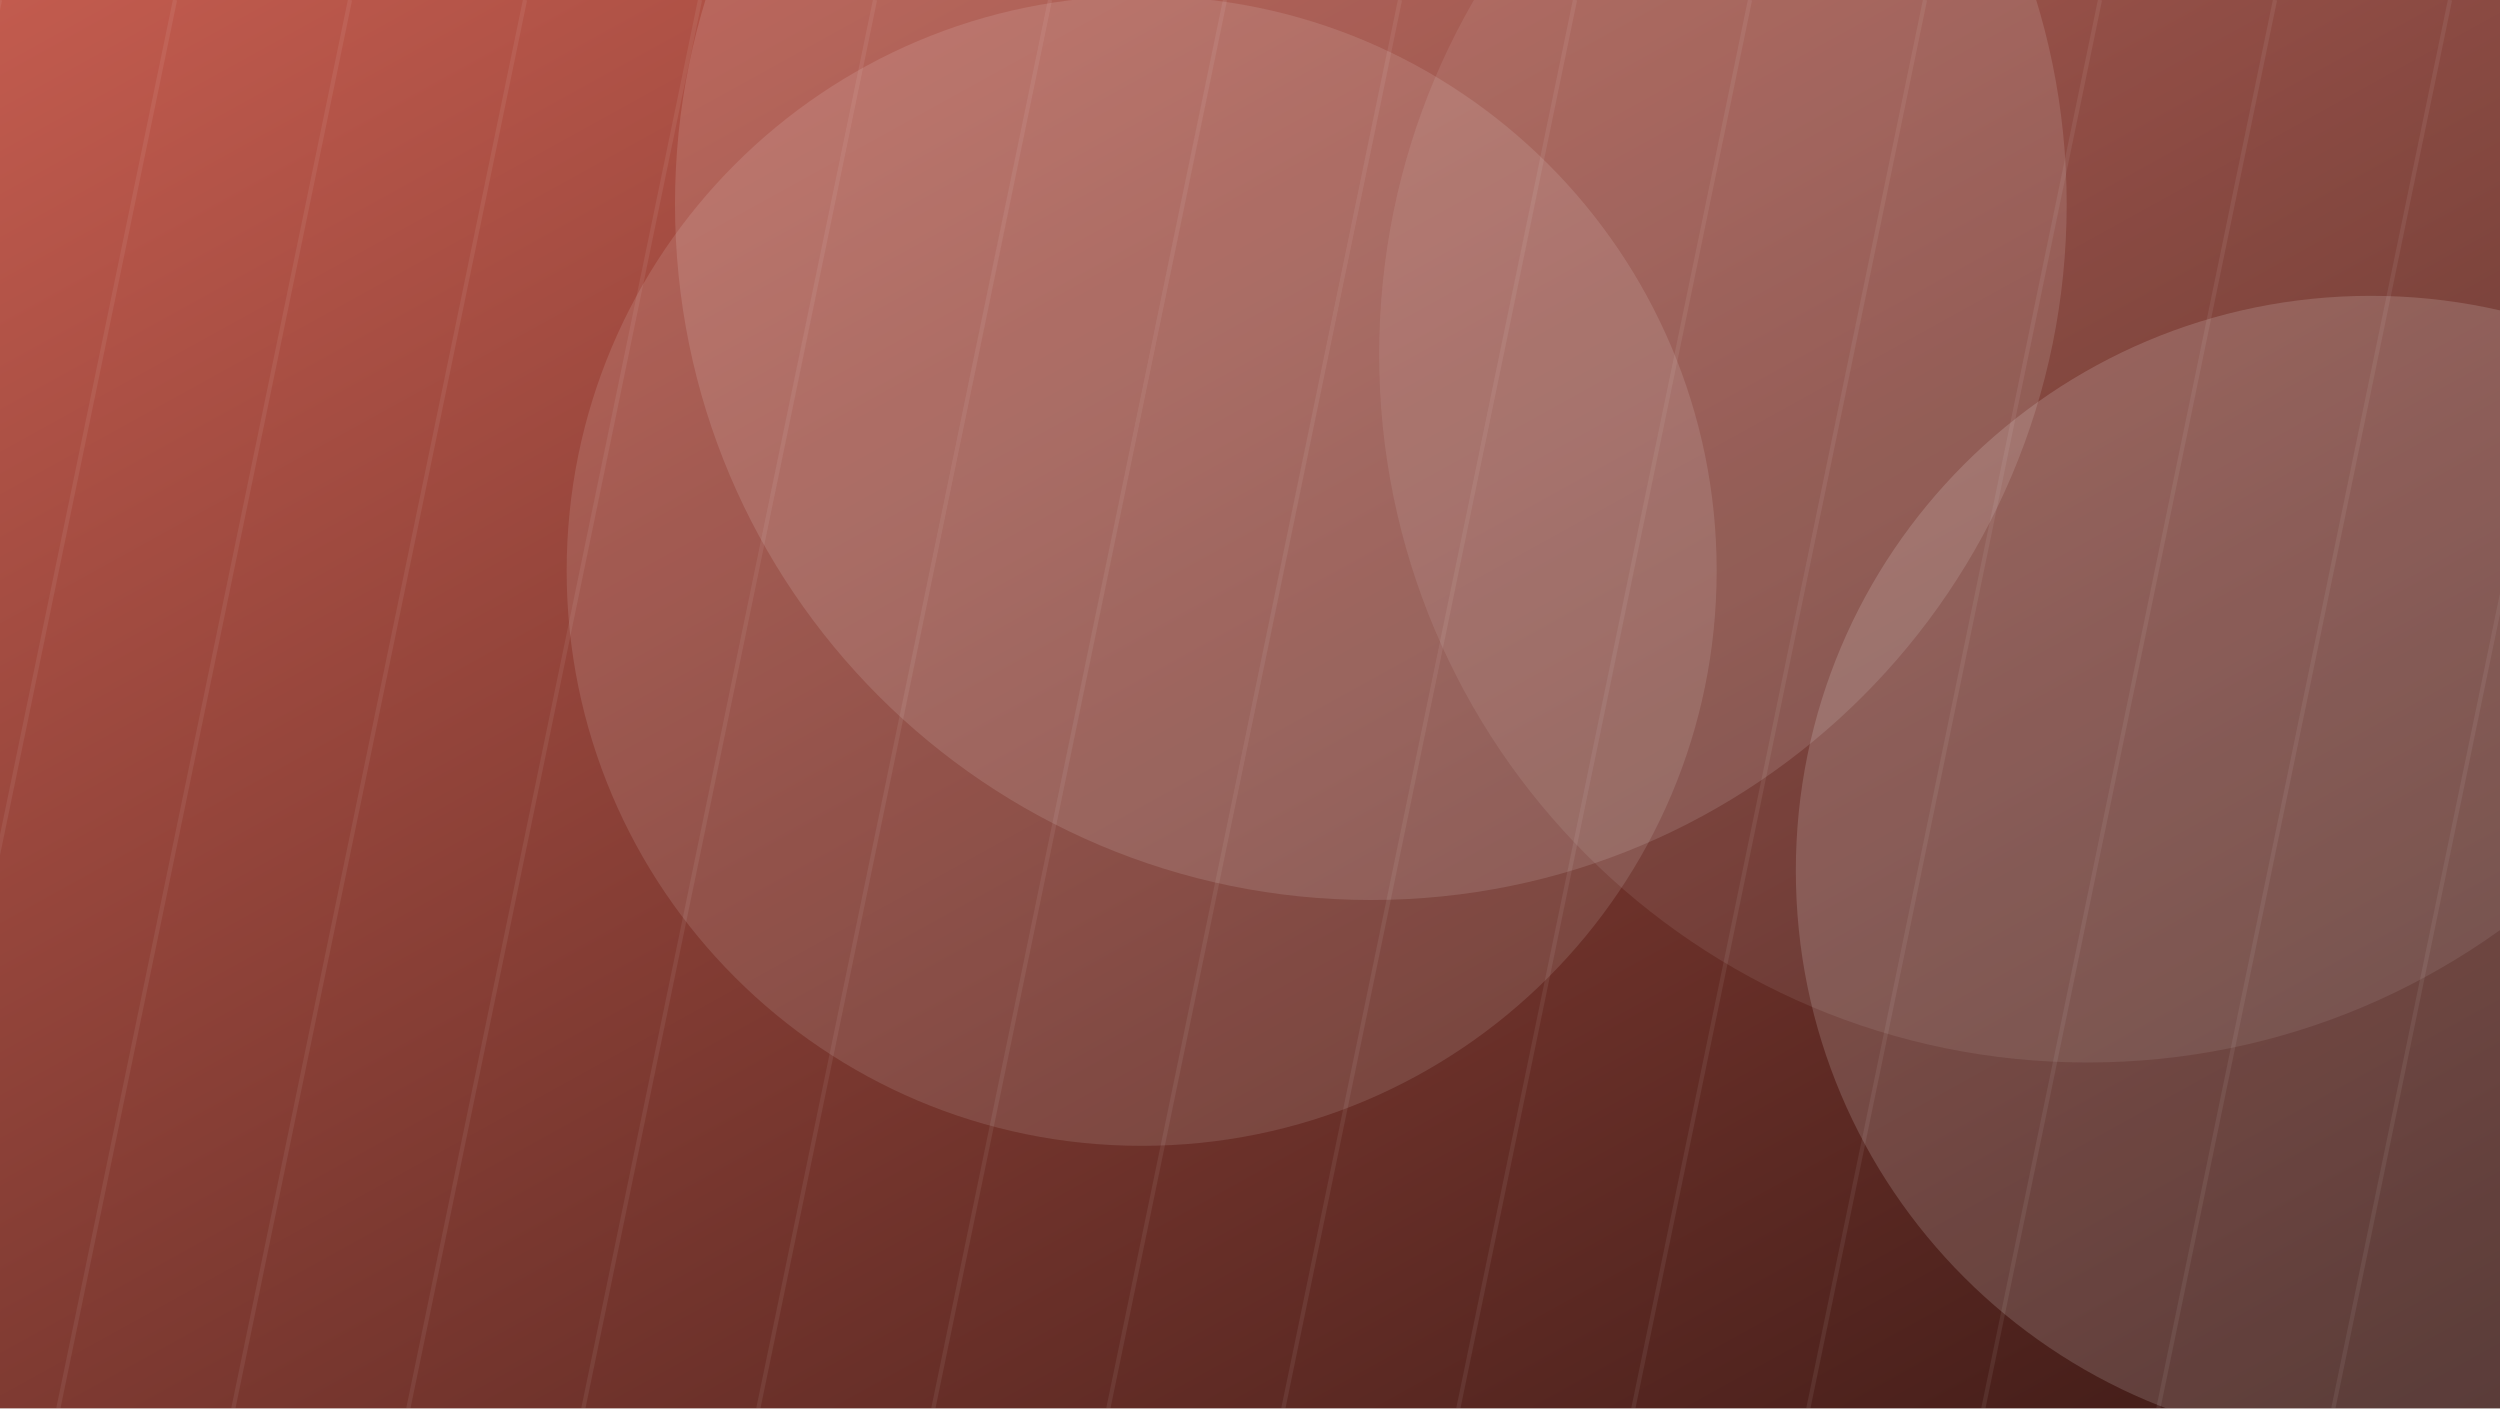
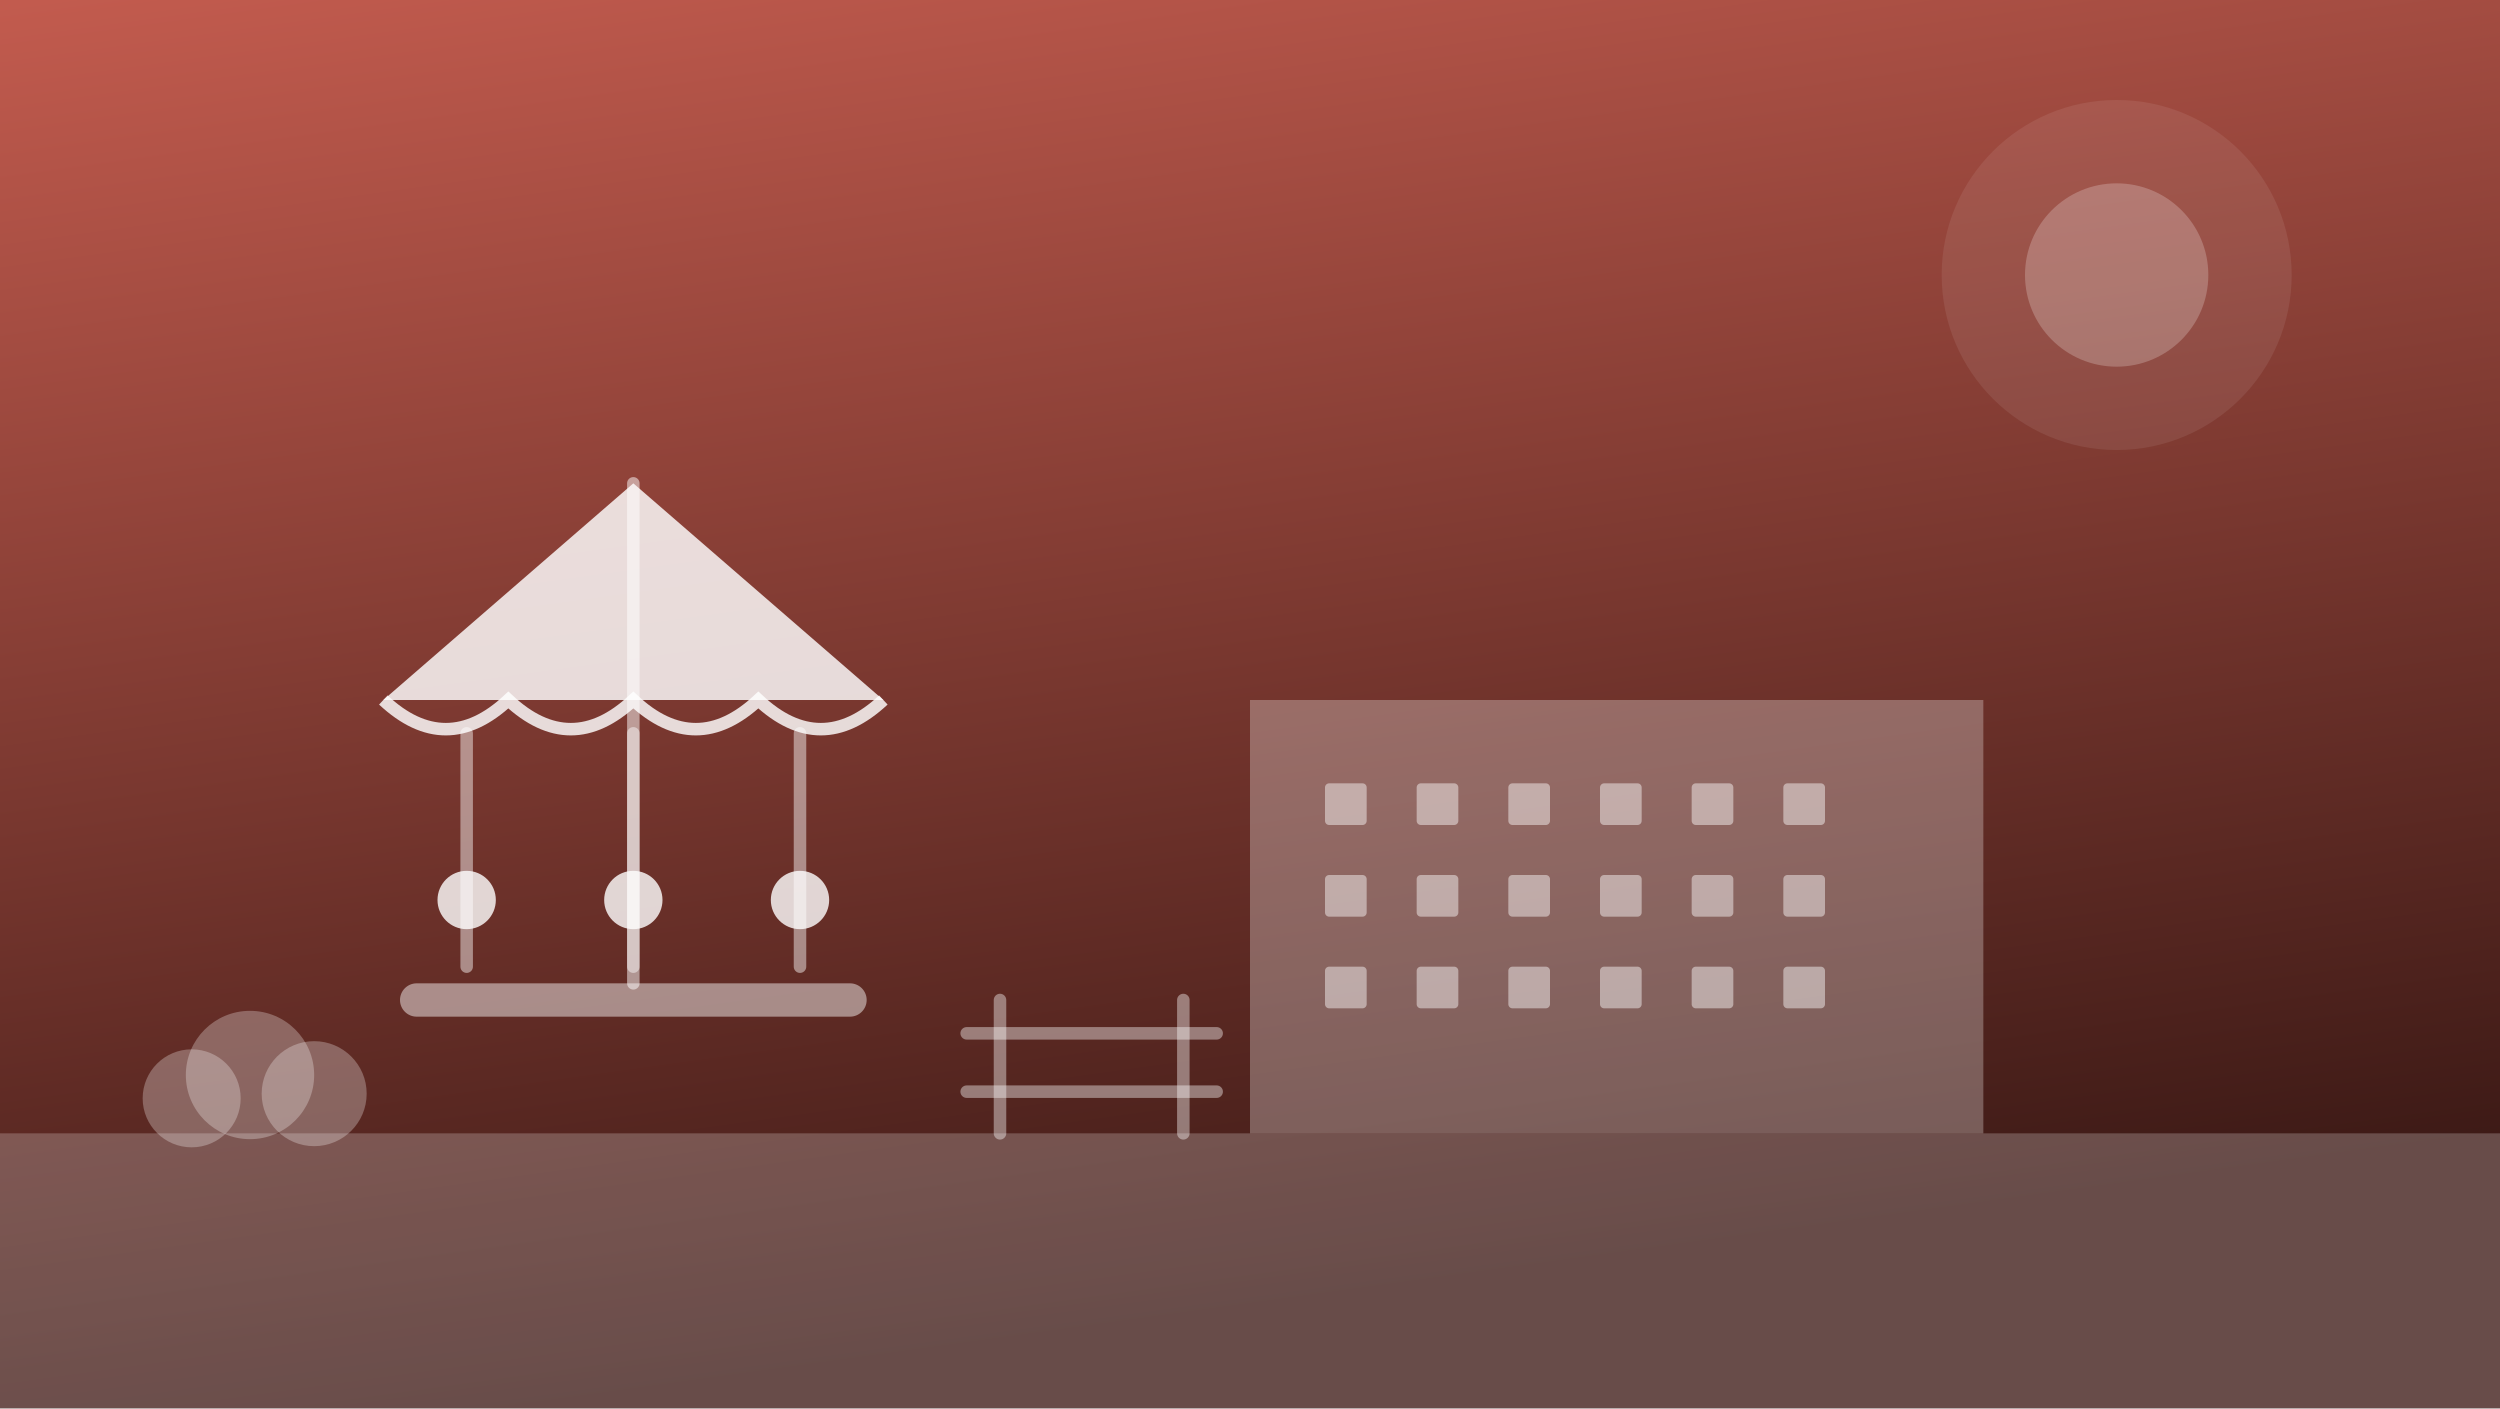
<svg xmlns="http://www.w3.org/2000/svg" viewBox="0 0 600 338" width="600" height="338" role="img" aria-hidden="true">
  <defs>
-     <linearGradient id="g" x1="0" y1="0" x2="1" y2="1">
+     <linearGradient id="bg" x1="0" y1="0" x2=".25" y2="1">
      <stop offset="0" stop-color="#c25b4e" />
      <stop offset="1" stop-color="#3d1a16" />
    </linearGradient>
-     <clipPath id="c">
+     <clipPath id="cp">
      <rect width="600" height="338" />
    </clipPath>
  </defs>
-   <g clip-path="url(#c)">
-     <rect width="600" height="338" fill="url(#g)" />
-     <line x1="0" y1="0" x2="-70" y2="338" stroke="#fff" stroke-opacity=".07" stroke-width="1" />
-     <line x1="42" y1="0" x2="-28" y2="338" stroke="#fff" stroke-opacity=".07" stroke-width="1" />
-     <line x1="84" y1="0" x2="14" y2="338" stroke="#fff" stroke-opacity=".07" stroke-width="1" />
-     <line x1="126" y1="0" x2="56" y2="338" stroke="#fff" stroke-opacity=".07" stroke-width="1" />
-     <line x1="168" y1="0" x2="98" y2="338" stroke="#fff" stroke-opacity=".07" stroke-width="1" />
-     <line x1="210" y1="0" x2="140" y2="338" stroke="#fff" stroke-opacity=".07" stroke-width="1" />
-     <line x1="252" y1="0" x2="182" y2="338" stroke="#fff" stroke-opacity=".07" stroke-width="1" />
-     <line x1="294" y1="0" x2="224" y2="338" stroke="#fff" stroke-opacity=".07" stroke-width="1" />
-     <line x1="336" y1="0" x2="266" y2="338" stroke="#fff" stroke-opacity=".07" stroke-width="1" />
-     <line x1="378" y1="0" x2="308" y2="338" stroke="#fff" stroke-opacity=".07" stroke-width="1" />
-     <line x1="420" y1="0" x2="350" y2="338" stroke="#fff" stroke-opacity=".07" stroke-width="1" />
-     <line x1="462" y1="0" x2="392" y2="338" stroke="#fff" stroke-opacity=".07" stroke-width="1" />
-     <line x1="504" y1="0" x2="434" y2="338" stroke="#fff" stroke-opacity=".07" stroke-width="1" />
-     <line x1="546" y1="0" x2="476" y2="338" stroke="#fff" stroke-opacity=".07" stroke-width="1" />
-     <line x1="588" y1="0" x2="518" y2="338" stroke="#fff" stroke-opacity=".07" stroke-width="1" />
-     <line x1="630" y1="0" x2="560" y2="338" stroke="#fff" stroke-opacity=".07" stroke-width="1" />
-     <line x1="672" y1="0" x2="602" y2="338" stroke="#fff" stroke-opacity=".07" stroke-width="1" />
-     <line x1="714" y1="0" x2="644" y2="338" stroke="#fff" stroke-opacity=".07" stroke-width="1" />
-     <line x1="756" y1="0" x2="686" y2="338" stroke="#fff" stroke-opacity=".07" stroke-width="1" />
-     <circle cx="501" cy="85" r="170" fill="#fff" opacity="0.08" />
-     <circle cx="274" cy="137" r="138" fill="#fff" opacity="0.11" />
-     <circle cx="329" cy="49" r="167" fill="#fff" opacity="0.12" />
-     <circle cx="569" cy="209" r="138" fill="#fff" opacity="0.15" />
+   <g clip-path="url(#cp)">
+     <rect width="600" height="338" fill="url(#bg)" />
+     <circle cx="508" cy="66" r="22" fill="#fff" fill-opacity=".22" />
+     <circle cx="508" cy="66" r="42" fill="#fff" fill-opacity=".08" />
+     <rect x="300" y="168" width="176" height="104" rx="0" fill="#fff" fill-opacity=".28" />
+     <rect x="318" y="188" width="10" height="10" rx="1" fill="#fff" fill-opacity=".45" />
+     <rect x="318" y="210" width="10" height="10" rx="1" fill="#fff" fill-opacity=".45" />
+     <rect x="318" y="232" width="10" height="10" rx="1" fill="#fff" fill-opacity=".45" />
+     <rect x="340" y="188" width="10" height="10" rx="1" fill="#fff" fill-opacity=".45" />
+     <rect x="340" y="210" width="10" height="10" rx="1" fill="#fff" fill-opacity=".45" />
+     <rect x="340" y="232" width="10" height="10" rx="1" fill="#fff" fill-opacity=".45" />
+     <rect x="362" y="188" width="10" height="10" rx="1" fill="#fff" fill-opacity=".45" />
+     <rect x="362" y="210" width="10" height="10" rx="1" fill="#fff" fill-opacity=".45" />
+     <rect x="362" y="232" width="10" height="10" rx="1" fill="#fff" fill-opacity=".45" />
+     <rect x="384" y="188" width="10" height="10" rx="1" fill="#fff" fill-opacity=".45" />
+     <rect x="384" y="210" width="10" height="10" rx="1" fill="#fff" fill-opacity=".45" />
+     <rect x="384" y="232" width="10" height="10" rx="1" fill="#fff" fill-opacity=".45" />
+     <rect x="406" y="188" width="10" height="10" rx="1" fill="#fff" fill-opacity=".45" />
+     <rect x="406" y="210" width="10" height="10" rx="1" fill="#fff" fill-opacity=".45" />
+     <rect x="406" y="232" width="10" height="10" rx="1" fill="#fff" fill-opacity=".45" />
+     <rect x="428" y="188" width="10" height="10" rx="1" fill="#fff" fill-opacity=".45" />
+     <rect x="428" y="210" width="10" height="10" rx="1" fill="#fff" fill-opacity=".45" />
+     <rect x="428" y="232" width="10" height="10" rx="1" fill="#fff" fill-opacity=".45" />
+     <path d="M92 168 L212 168 L152 116 Z" fill="#fff" fill-opacity=".82" />
+     <path d="M92 168 q15 14 30 0 q15 14 30 0 q15 14 30 0 q15 14 30 0" stroke="#fff" stroke-opacity=".82" stroke-width="3" fill="none" />
+     <line x1="152" y1="116" x2="152" y2="236" stroke="#fff" stroke-opacity=".5" stroke-width="3" stroke-linecap="round" />
+     <rect x="96" y="236" width="112" height="8" rx="4" fill="#fff" fill-opacity=".46" />
+     <line x1="112" y1="176" x2="112" y2="232" stroke="#fff" stroke-opacity=".45" stroke-width="3" stroke-linecap="round" />
+     <circle cx="112" cy="216" r="7" fill="#fff" fill-opacity=".8" />
+     <line x1="152" y1="176" x2="152" y2="232" stroke="#fff" stroke-opacity=".45" stroke-width="3" stroke-linecap="round" />
+     <circle cx="152" cy="216" r="7" fill="#fff" fill-opacity=".8" />
+     <line x1="192" y1="176" x2="192" y2="232" stroke="#fff" stroke-opacity=".45" stroke-width="3" stroke-linecap="round" />
+     <circle cx="192" cy="216" r="7" fill="#fff" fill-opacity=".8" />
+     <line x1="232" y1="248" x2="292" y2="248" stroke="#fff" stroke-opacity=".4" stroke-width="3" stroke-linecap="round" />
+     <line x1="232" y1="262" x2="292" y2="262" stroke="#fff" stroke-opacity=".4" stroke-width="3" stroke-linecap="round" />
+     <line x1="240" y1="240" x2="240" y2="272" stroke="#fff" stroke-opacity=".4" stroke-width="3" stroke-linecap="round" />
+     <line x1="284" y1="240" x2="284" y2="272" stroke="#fff" stroke-opacity=".4" stroke-width="3" stroke-linecap="round" />
+     <rect x="0" y="272" width="600" height="66" rx="0" fill="#fff" fill-opacity=".22" />
+     <circle cx="60" cy="258.0" r="15.4" fill="#fff" fill-opacity=".28" />
+     <circle cx="46.0" cy="263.6" r="11.76" fill="#fff" fill-opacity=".28" />
+     <circle cx="75.4" cy="262.48" r="12.6" fill="#fff" fill-opacity=".28" />
  </g>
</svg>
